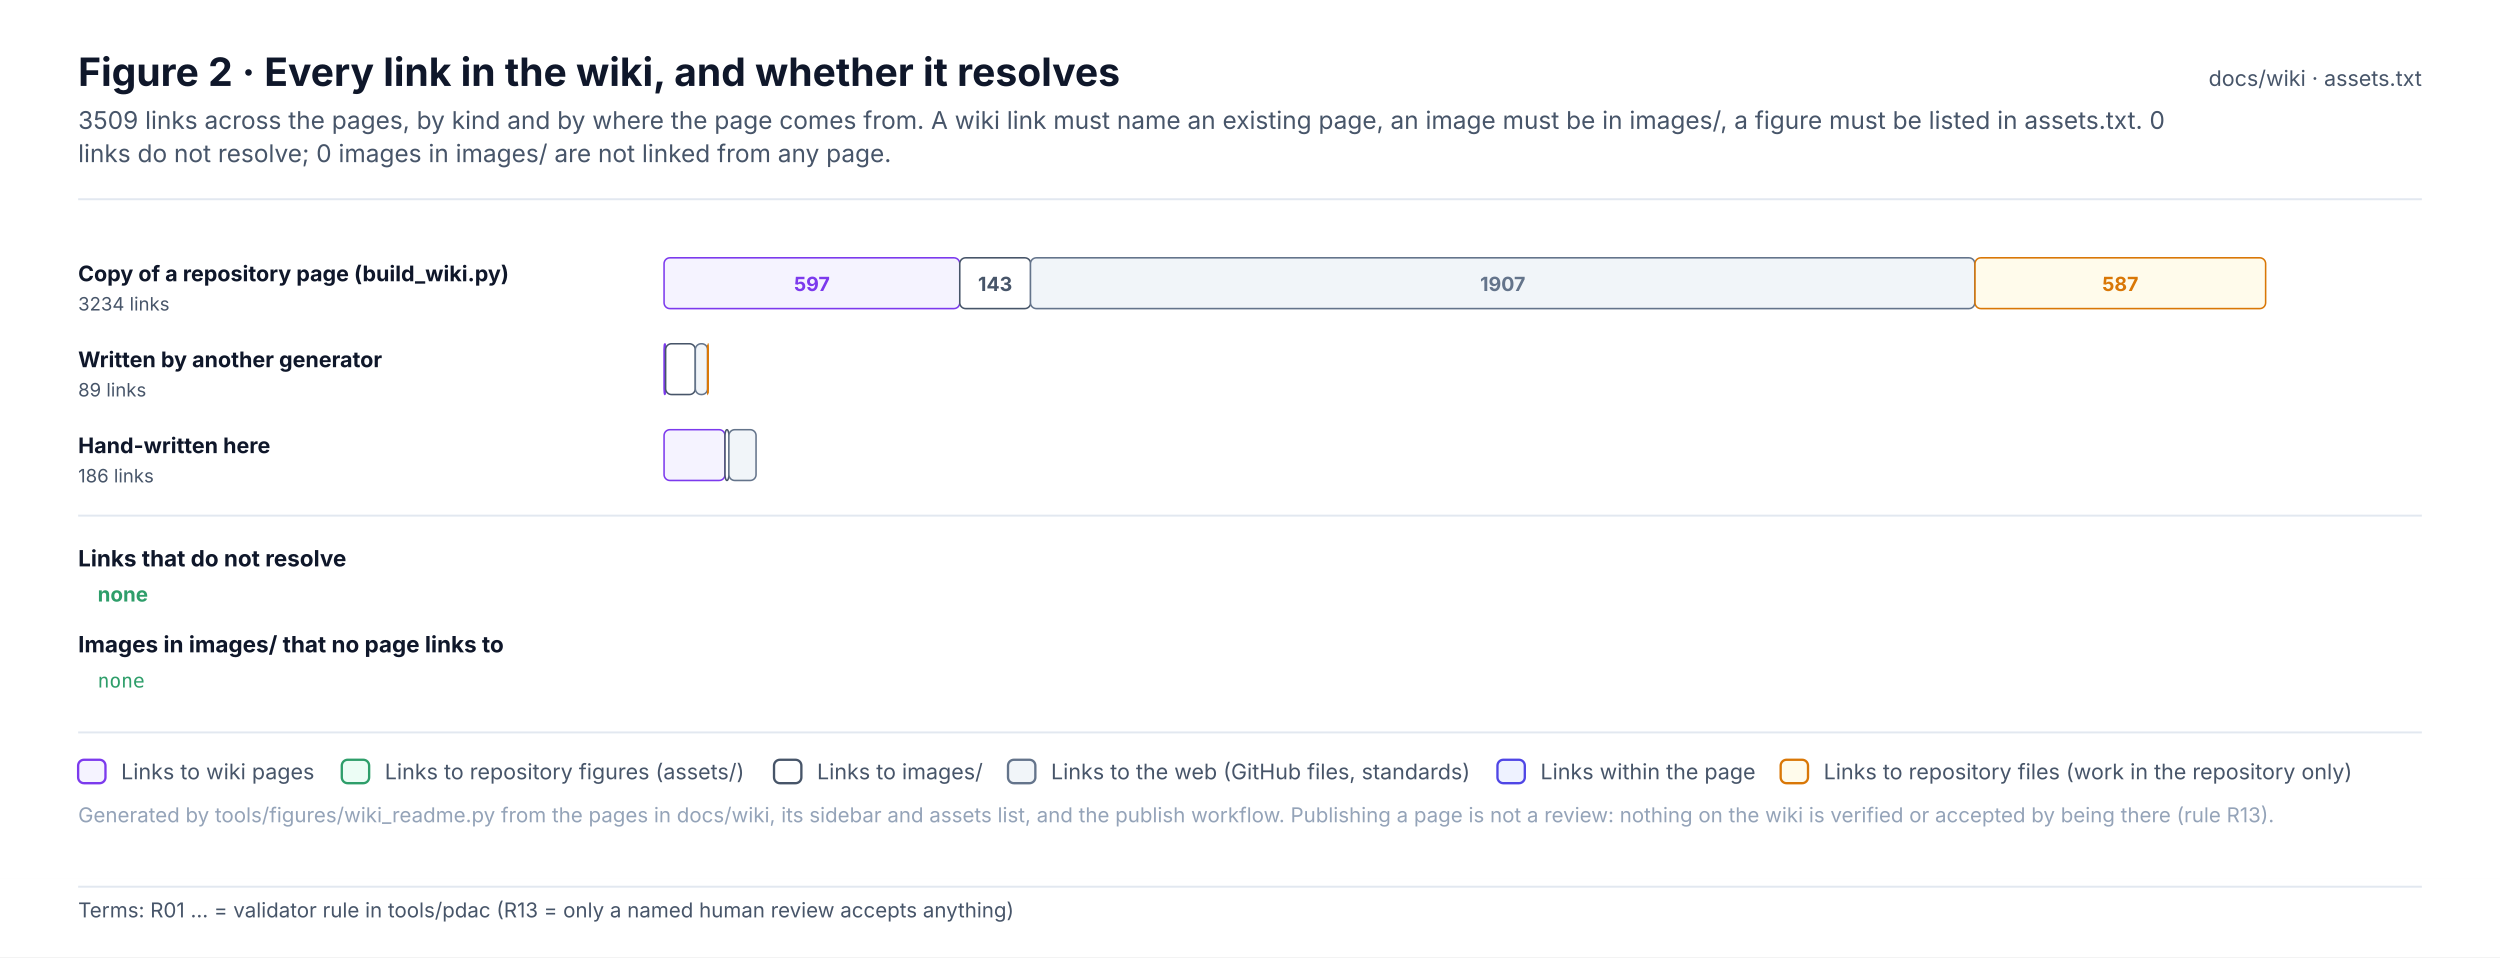
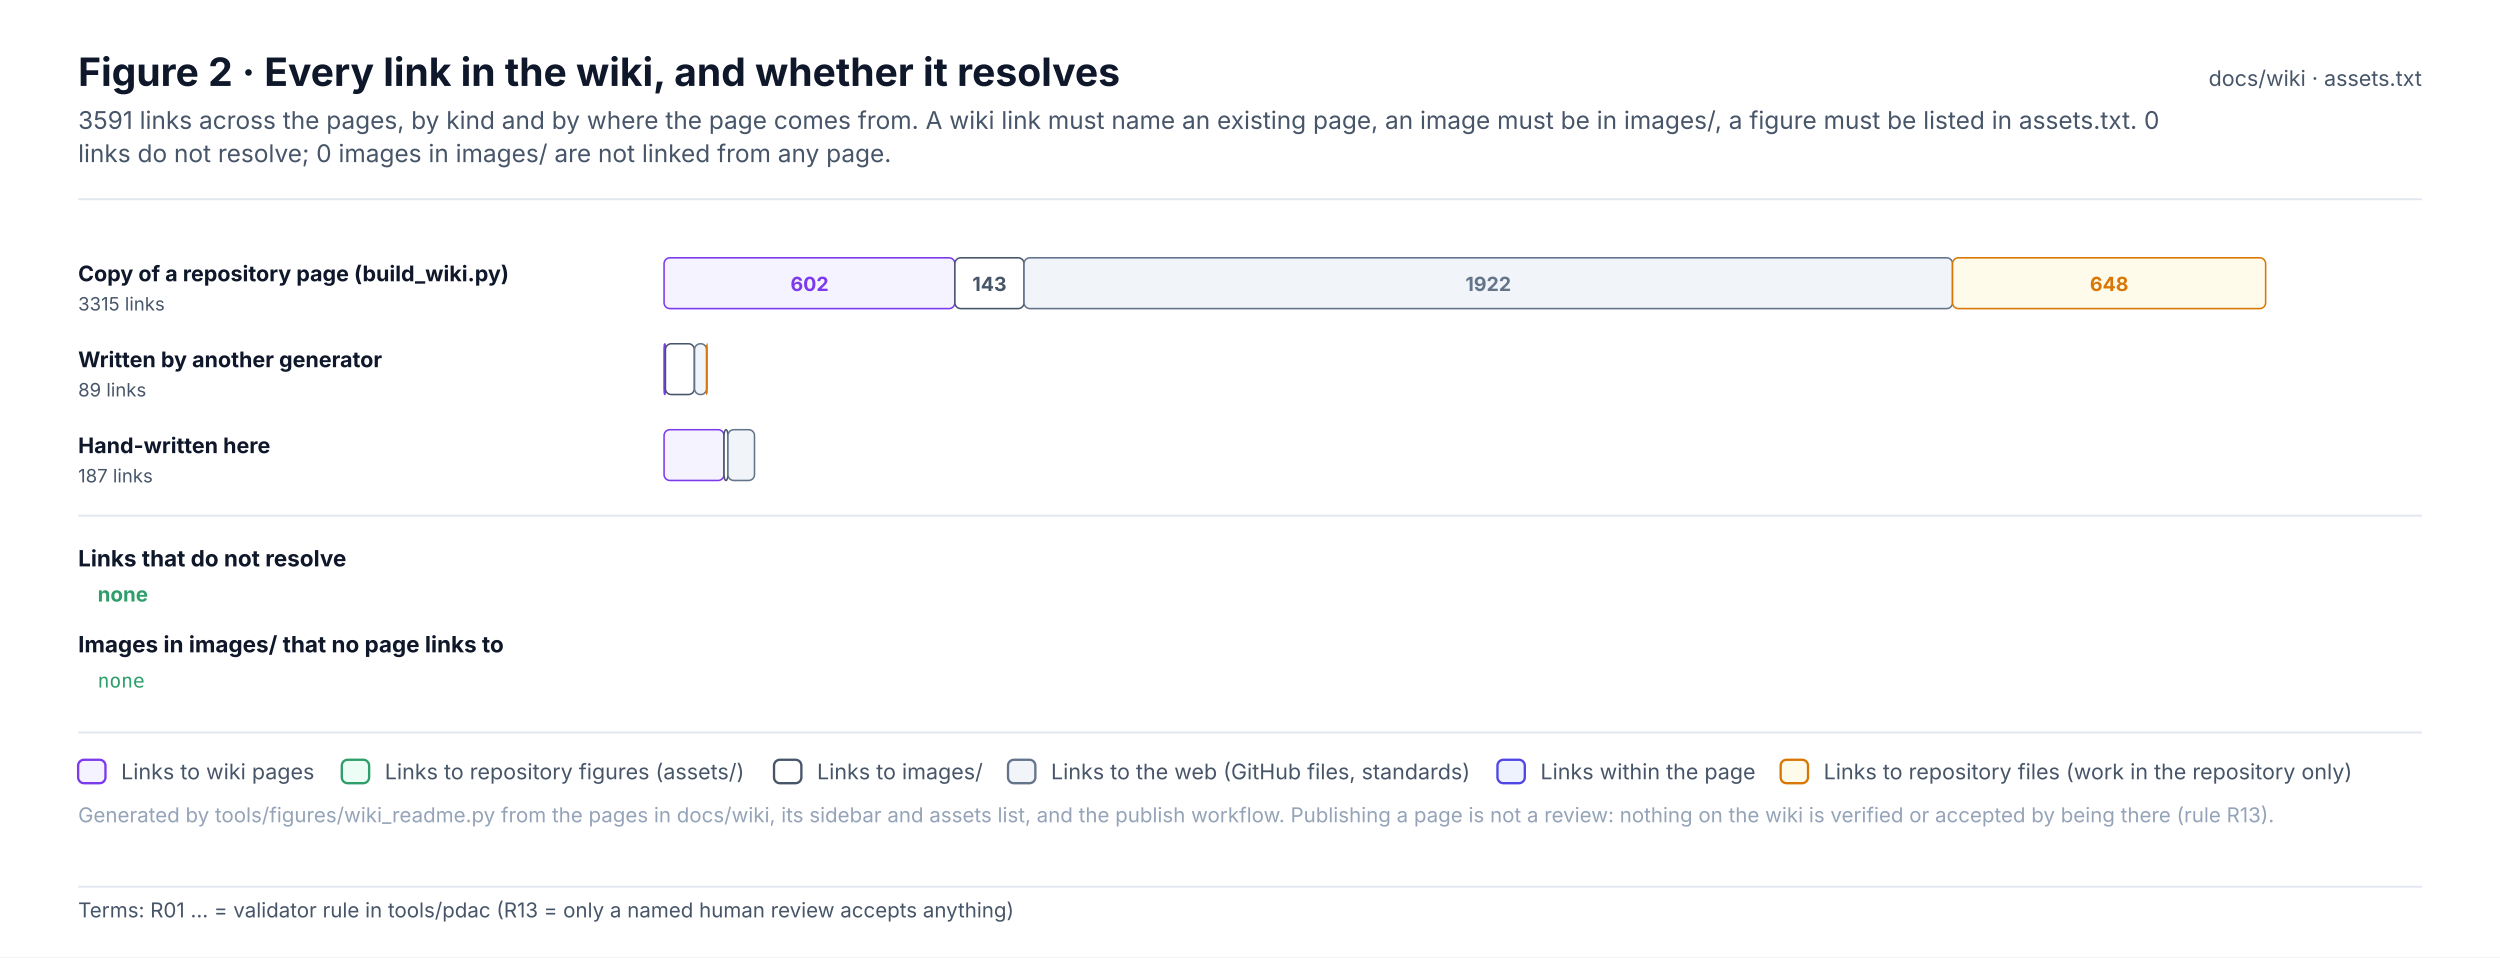
<svg xmlns="http://www.w3.org/2000/svg" width="1280" height="490.1" viewBox="0 0 1280 490.1" font-family="Inter, 'Segoe UI', Helvetica, Arial, sans-serif" role="img">
  <defs>
    <pattern id="hatch" patternUnits="userSpaceOnUse" width="6" height="6" patternTransform="rotate(45)">
      <rect width="6" height="6" fill="#F1F5F9" />
      <line x1="0" y1="0" x2="0" y2="6" stroke="#E2E8F0" stroke-width="2" />
    </pattern>
    <marker id="arr-ink" viewBox="0 0 10 10" refX="9" refY="5" markerWidth="7" markerHeight="7" orient="auto-start-reverse">
      <path d="M0 0 L10 5 L0 10 z" fill="#475569" />
    </marker>
    <marker id="dia-ink" viewBox="0 0 16 10" refX="15" refY="5" markerWidth="12" markerHeight="8" orient="auto-start-reverse">
      <path d="M1 5 L8 1 L15 5 L8 9 z" fill="#475569" />
    </marker>
    <marker id="tri-ink" viewBox="0 0 12 12" refX="11" refY="6" markerWidth="10" markerHeight="10" orient="auto-start-reverse">
      <path d="M1 1 L11 6 L1 11 z" fill="#FFFFFF" stroke="#475569" stroke-width="1.2" />
    </marker>
    <marker id="arr-system" viewBox="0 0 10 10" refX="9" refY="5" markerWidth="7" markerHeight="7" orient="auto-start-reverse">
      <path d="M0 0 L10 5 L0 10 z" fill="#4F46E5" />
    </marker>
    <marker id="dia-system" viewBox="0 0 16 10" refX="15" refY="5" markerWidth="12" markerHeight="8" orient="auto-start-reverse">
      <path d="M1 5 L8 1 L15 5 L8 9 z" fill="#4F46E5" />
    </marker>
    <marker id="tri-system" viewBox="0 0 12 12" refX="11" refY="6" markerWidth="10" markerHeight="10" orient="auto-start-reverse">
      <path d="M1 1 L11 6 L1 11 z" fill="#FFFFFF" stroke="#4F46E5" stroke-width="1.2" />
    </marker>
    <marker id="arr-software" viewBox="0 0 10 10" refX="9" refY="5" markerWidth="7" markerHeight="7" orient="auto-start-reverse">
      <path d="M0 0 L10 5 L0 10 z" fill="#0F766E" />
    </marker>
    <marker id="dia-software" viewBox="0 0 16 10" refX="15" refY="5" markerWidth="12" markerHeight="8" orient="auto-start-reverse">
      <path d="M1 5 L8 1 L15 5 L8 9 z" fill="#0F766E" />
    </marker>
    <marker id="tri-software" viewBox="0 0 12 12" refX="11" refY="6" markerWidth="10" markerHeight="10" orient="auto-start-reverse">
      <path d="M1 1 L11 6 L1 11 z" fill="#FFFFFF" stroke="#0F766E" stroke-width="1.2" />
    </marker>
    <marker id="arr-safety" viewBox="0 0 10 10" refX="9" refY="5" markerWidth="7" markerHeight="7" orient="auto-start-reverse">
      <path d="M0 0 L10 5 L0 10 z" fill="#C2410C" />
    </marker>
    <marker id="dia-safety" viewBox="0 0 16 10" refX="15" refY="5" markerWidth="12" markerHeight="8" orient="auto-start-reverse">
      <path d="M1 5 L8 1 L15 5 L8 9 z" fill="#C2410C" />
    </marker>
    <marker id="tri-safety" viewBox="0 0 12 12" refX="11" refY="6" markerWidth="10" markerHeight="10" orient="auto-start-reverse">
      <path d="M1 1 L11 6 L1 11 z" fill="#FFFFFF" stroke="#C2410C" stroke-width="1.2" />
    </marker>
    <marker id="arr-interface" viewBox="0 0 10 10" refX="9" refY="5" markerWidth="7" markerHeight="7" orient="auto-start-reverse">
      <path d="M0 0 L10 5 L0 10 z" fill="#7C3AED" />
    </marker>
    <marker id="dia-interface" viewBox="0 0 16 10" refX="15" refY="5" markerWidth="12" markerHeight="8" orient="auto-start-reverse">
      <path d="M1 5 L8 1 L15 5 L8 9 z" fill="#7C3AED" />
    </marker>
    <marker id="tri-interface" viewBox="0 0 12 12" refX="11" refY="6" markerWidth="10" markerHeight="10" orient="auto-start-reverse">
      <path d="M1 1 L11 6 L1 11 z" fill="#FFFFFF" stroke="#7C3AED" stroke-width="1.2" />
    </marker>
    <marker id="arr-external" viewBox="0 0 10 10" refX="9" refY="5" markerWidth="7" markerHeight="7" orient="auto-start-reverse">
      <path d="M0 0 L10 5 L0 10 z" fill="#64748B" />
    </marker>
    <marker id="dia-external" viewBox="0 0 16 10" refX="15" refY="5" markerWidth="12" markerHeight="8" orient="auto-start-reverse">
      <path d="M1 5 L8 1 L15 5 L8 9 z" fill="#64748B" />
    </marker>
    <marker id="tri-external" viewBox="0 0 12 12" refX="11" refY="6" markerWidth="10" markerHeight="10" orient="auto-start-reverse">
      <path d="M1 1 L11 6 L1 11 z" fill="#FFFFFF" stroke="#64748B" stroke-width="1.2" />
    </marker>
    <marker id="arr-work" viewBox="0 0 10 10" refX="9" refY="5" markerWidth="7" markerHeight="7" orient="auto-start-reverse">
      <path d="M0 0 L10 5 L0 10 z" fill="#475569" />
    </marker>
    <marker id="dia-work" viewBox="0 0 16 10" refX="15" refY="5" markerWidth="12" markerHeight="8" orient="auto-start-reverse">
      <path d="M1 5 L8 1 L15 5 L8 9 z" fill="#475569" />
    </marker>
    <marker id="tri-work" viewBox="0 0 12 12" refX="11" refY="6" markerWidth="10" markerHeight="10" orient="auto-start-reverse">
      <path d="M1 1 L11 6 L1 11 z" fill="#FFFFFF" stroke="#475569" stroke-width="1.2" />
    </marker>
    <marker id="arr-muted" viewBox="0 0 10 10" refX="9" refY="5" markerWidth="7" markerHeight="7" orient="auto-start-reverse">
      <path d="M0 0 L10 5 L0 10 z" fill="#94A3B8" />
    </marker>
    <marker id="dia-muted" viewBox="0 0 16 10" refX="15" refY="5" markerWidth="12" markerHeight="8" orient="auto-start-reverse">
      <path d="M1 5 L8 1 L15 5 L8 9 z" fill="#94A3B8" />
    </marker>
    <marker id="tri-muted" viewBox="0 0 12 12" refX="11" refY="6" markerWidth="10" markerHeight="10" orient="auto-start-reverse">
      <path d="M1 1 L11 6 L1 11 z" fill="#FFFFFF" stroke="#94A3B8" stroke-width="1.2" />
    </marker>
    <marker id="arr-current" viewBox="0 0 10 10" refX="9" refY="5" markerWidth="7" markerHeight="7" orient="auto-start-reverse">
      <path d="M0 0 L10 5 L0 10 z" fill="#0F172A" />
    </marker>
    <marker id="dia-current" viewBox="0 0 16 10" refX="15" refY="5" markerWidth="12" markerHeight="8" orient="auto-start-reverse">
      <path d="M1 5 L8 1 L15 5 L8 9 z" fill="#0F172A" />
    </marker>
    <marker id="tri-current" viewBox="0 0 12 12" refX="11" refY="6" markerWidth="10" markerHeight="10" orient="auto-start-reverse">
      <path d="M1 1 L11 6 L1 11 z" fill="#FFFFFF" stroke="#0F172A" stroke-width="1.2" />
    </marker>
    <marker id="arr-ok" viewBox="0 0 10 10" refX="9" refY="5" markerWidth="7" markerHeight="7" orient="auto-start-reverse">
      <path d="M0 0 L10 5 L0 10 z" fill="#2E9E6A" />
    </marker>
    <marker id="dia-ok" viewBox="0 0 16 10" refX="15" refY="5" markerWidth="12" markerHeight="8" orient="auto-start-reverse">
      <path d="M1 5 L8 1 L15 5 L8 9 z" fill="#2E9E6A" />
    </marker>
    <marker id="tri-ok" viewBox="0 0 12 12" refX="11" refY="6" markerWidth="10" markerHeight="10" orient="auto-start-reverse">
      <path d="M1 1 L11 6 L1 11 z" fill="#FFFFFF" stroke="#2E9E6A" stroke-width="1.2" />
    </marker>
    <marker id="arr-amber" viewBox="0 0 10 10" refX="9" refY="5" markerWidth="7" markerHeight="7" orient="auto-start-reverse">
      <path d="M0 0 L10 5 L0 10 z" fill="#D97706" />
    </marker>
    <marker id="dia-amber" viewBox="0 0 16 10" refX="15" refY="5" markerWidth="12" markerHeight="8" orient="auto-start-reverse">
      <path d="M1 5 L8 1 L15 5 L8 9 z" fill="#D97706" />
    </marker>
    <marker id="tri-amber" viewBox="0 0 12 12" refX="11" refY="6" markerWidth="10" markerHeight="10" orient="auto-start-reverse">
      <path d="M1 1 L11 6 L1 11 z" fill="#FFFFFF" stroke="#D97706" stroke-width="1.2" />
    </marker>
    <marker id="arr-red" viewBox="0 0 10 10" refX="9" refY="5" markerWidth="7" markerHeight="7" orient="auto-start-reverse">
      <path d="M0 0 L10 5 L0 10 z" fill="#D2553F" />
    </marker>
    <marker id="dia-red" viewBox="0 0 16 10" refX="15" refY="5" markerWidth="12" markerHeight="8" orient="auto-start-reverse">
      <path d="M1 5 L8 1 L15 5 L8 9 z" fill="#D2553F" />
    </marker>
    <marker id="tri-red" viewBox="0 0 12 12" refX="11" refY="6" markerWidth="10" markerHeight="10" orient="auto-start-reverse">
      <path d="M1 1 L11 6 L1 11 z" fill="#FFFFFF" stroke="#D2553F" stroke-width="1.2" />
    </marker>
  </defs>
  <rect x="0" y="0" width="1280" height="450" rx="0" fill="#FFFFFF" stroke="none" stroke-width="0" />
  <text x="40" y="44" font-size="20" fill="#0F172A" font-weight="700">Figure 2 · Every link in the wiki, and whether it resolves</text>
-   <text x="40" y="66" font-size="12.5" fill="#475569">3509 links across the pages, by kind and by where the page comes from. A wiki link must name an existing page, an image must be in images/, a figure must be listed in assets.txt. 0</text>
+   <text x="40" y="66" font-size="12.5" fill="#475569">3591 links across the pages, by kind and by where the page comes from. A wiki link must name an existing page, an image must be in images/, a figure must be listed in assets.txt. 0</text>
  <text x="40" y="83" font-size="12.5" fill="#475569">links do not resolve; 0 images in images/ are not linked from any page.</text>
  <text x="1240" y="44" font-size="11" fill="#475569" text-anchor="end">docs/wiki · assets.txt</text>
  <line x1="40" y1="102" x2="1240" y2="102" stroke="#E2E8F0" stroke-width="1" />
  <text x="40" y="144" font-size="11" fill="#0F172A" font-weight="700">Copy of a repository page (build_wiki.py)</text>
-   <text x="40" y="159" font-size="9.5" fill="#475569">3234 links</text>
-   <rect x="340" y="132" width="151.4" height="26" rx="3" fill="#F5F3FF" stroke="#7C3AED" stroke-width="0.8" />
-   <text x="415.7" y="149" font-size="10" fill="#7C3AED" font-weight="700" text-anchor="middle">597</text>
-   <rect x="491.4" y="132" width="36.3" height="26" rx="3" fill="#FFFFFF" stroke="#475569" stroke-width="0.8" />
-   <text x="509.5" y="149" font-size="10" fill="#475569" font-weight="700" text-anchor="middle">143</text>
-   <rect x="527.6" y="132" width="483.5" height="26" rx="3" fill="#F1F5F9" stroke="#64748B" stroke-width="0.8" />
-   <text x="769.4" y="149" font-size="10" fill="#64748B" font-weight="700" text-anchor="middle">1907</text>
-   <rect x="1011.2" y="132" width="148.8" height="26" rx="3" fill="#FFFBEB" stroke="#D97706" stroke-width="0.8" />
-   <text x="1085.6" y="149" font-size="10" fill="#D97706" font-weight="700" text-anchor="middle">587</text>
+   <text x="40" y="159" font-size="9.5" fill="#475569">3315 links</text>
+   <rect x="340" y="132" width="148.9" height="26" rx="3" fill="#F5F3FF" stroke="#7C3AED" stroke-width="0.8" />
+   <text x="414.5" y="149" font-size="10" fill="#7C3AED" font-weight="700" text-anchor="middle">602</text>
+   <rect x="488.9" y="132" width="35.4" height="26" rx="3" fill="#FFFFFF" stroke="#475569" stroke-width="0.8" />
+   <text x="506.6" y="149" font-size="10" fill="#475569" font-weight="700" text-anchor="middle">143</text>
+   <rect x="524.3" y="132" width="475.4" height="26" rx="3" fill="#F1F5F9" stroke="#64748B" stroke-width="0.8" />
+   <text x="762" y="149" font-size="10" fill="#64748B" font-weight="700" text-anchor="middle">1922</text>
+   <rect x="999.7" y="132" width="160.3" height="26" rx="3" fill="#FFFBEB" stroke="#D97706" stroke-width="0.8" />
+   <text x="1079.9" y="149" font-size="10" fill="#D97706" font-weight="700" text-anchor="middle">648</text>
  <text x="40" y="188" font-size="11" fill="#0F172A" font-weight="700">Written by another generator</text>
  <text x="40" y="203" font-size="9.5" fill="#475569">89 links</text>
-   <rect x="340" y="176" width="0.8" height="26" rx="3" fill="#F5F3FF" stroke="#7C3AED" stroke-width="0.8" />
-   <rect x="340.8" y="176" width="15.2" height="26" rx="3" fill="#FFFFFF" stroke="#475569" stroke-width="0.8" />
-   <rect x="356" y="176" width="6.3" height="26" rx="3" fill="#F1F5F9" stroke="#64748B" stroke-width="0.8" />
-   <rect x="362.3" y="176" width="0.3" height="26" rx="3" fill="#FFFBEB" stroke="#D97706" stroke-width="0.8" />
+   <rect x="340" y="176" width="0.7" height="26" rx="3" fill="#F5F3FF" stroke="#7C3AED" stroke-width="0.8" />
+   <rect x="340.7" y="176" width="14.8" height="26" rx="3" fill="#FFFFFF" stroke="#475569" stroke-width="0.8" />
+   <rect x="355.6" y="176" width="6.2" height="26" rx="3" fill="#F1F5F9" stroke="#64748B" stroke-width="0.8" />
+   <rect x="361.8" y="176" width="0.2" height="26" rx="3" fill="#FFFBEB" stroke="#D97706" stroke-width="0.8" />
  <text x="40" y="232" font-size="11" fill="#0F172A" font-weight="700">Hand-written here</text>
-   <text x="40" y="247" font-size="9.5" fill="#475569">186 links</text>
-   <rect x="340" y="220" width="31.2" height="26" rx="3" fill="#F5F3FF" stroke="#7C3AED" stroke-width="0.8" />
-   <rect x="371.2" y="220" width="2" height="26" rx="3" fill="#FFFFFF" stroke="#475569" stroke-width="0.8" />
-   <rect x="373.2" y="220" width="13.9" height="26" rx="3" fill="#F1F5F9" stroke="#64748B" stroke-width="0.8" />
+   <text x="40" y="247" font-size="9.5" fill="#475569">187 links</text>
+   <rect x="340" y="220" width="30.7" height="26" rx="3" fill="#F5F3FF" stroke="#7C3AED" stroke-width="0.8" />
+   <rect x="370.7" y="220" width="2" height="26" rx="3" fill="#FFFFFF" stroke="#475569" stroke-width="0.8" />
+   <rect x="372.7" y="220" width="13.6" height="26" rx="3" fill="#F1F5F9" stroke="#64748B" stroke-width="0.8" />
  <line x1="40" y1="264" x2="1240" y2="264" stroke="#E2E8F0" stroke-width="1" />
  <text x="40" y="290" font-size="11.5" fill="#0F172A" font-weight="700">Links that do not resolve</text>
  <text x="50" y="308" font-size="10.5" fill="#2E9E6A" font-weight="700">none</text>
  <text x="40" y="334" font-size="11.5" fill="#0F172A" font-weight="700">Images in images/ that no page links to</text>
  <text x="50" y="352" font-size="10" fill="#2E9E6A" font-family="'JetBrains Mono', 'SFMono-Regular', Menlo, Consolas, monospace">none</text>
  <line x1="40" y1="375" x2="1240" y2="375" stroke="#E2E8F0" stroke-width="1" />
  <rect x="40" y="389" width="14" height="12" rx="3" fill="#F5F3FF" stroke="#7C3AED" stroke-width="1.2" />
  <text x="62" y="399" font-size="11" fill="#475569">Links to wiki pages</text>
  <rect x="175" y="389" width="14" height="12" rx="3" fill="#ECFDF5" stroke="#2E9E6A" stroke-width="1.2" />
  <text x="197" y="399" font-size="11" fill="#475569">Links to repository figures (assets/)</text>
  <rect x="396.3" y="389" width="14" height="12" rx="3" fill="#FFFFFF" stroke="#475569" stroke-width="1.2" />
  <text x="418.3" y="399" font-size="11" fill="#475569">Links to images/</text>
  <rect x="516.1" y="389" width="14" height="12" rx="3" fill="#F1F5F9" stroke="#64748B" stroke-width="1.2" />
  <text x="538.1" y="399" font-size="11" fill="#475569">Links to the web (GitHub files, standards)</text>
  <rect x="766.7" y="389" width="14" height="12" rx="3" fill="#EEF2FF" stroke="#4F46E5" stroke-width="1.2" />
  <text x="788.7" y="399" font-size="11" fill="#475569">Links within the page</text>
  <rect x="911.7" y="389" width="14" height="12" rx="3" fill="#FFFBEB" stroke="#D97706" stroke-width="1.2" />
  <text x="933.7" y="399" font-size="11" fill="#475569">Links to repository files (work in the repository only)</text>
  <text x="40" y="421" font-size="10.5" fill="#94A3B8">Generated by tools/figures/wiki_readme.py from the pages in docs/wiki, its sidebar and assets list, and the publish workflow. Publishing a page is not a review: nothing on the wiki is verified or accepted by being there (rule R13).</text>
  <g class="terms" data-base-h="450">
    <rect x="0" y="450" width="1280" height="40.1" fill="#FFFFFF" />
    <line x1="40" y1="454" x2="1240" y2="454" stroke="#E2E8F0" stroke-width="1" />
    <text x="40" y="469.7" font-size="10.5" fill="#475569" font-family="Inter, 'Segoe UI', Helvetica, Arial, sans-serif">Terms: R01 … = validator rule in tools/pdac (R13 = only a named human review accepts anything)</text>
  </g>
</svg>
